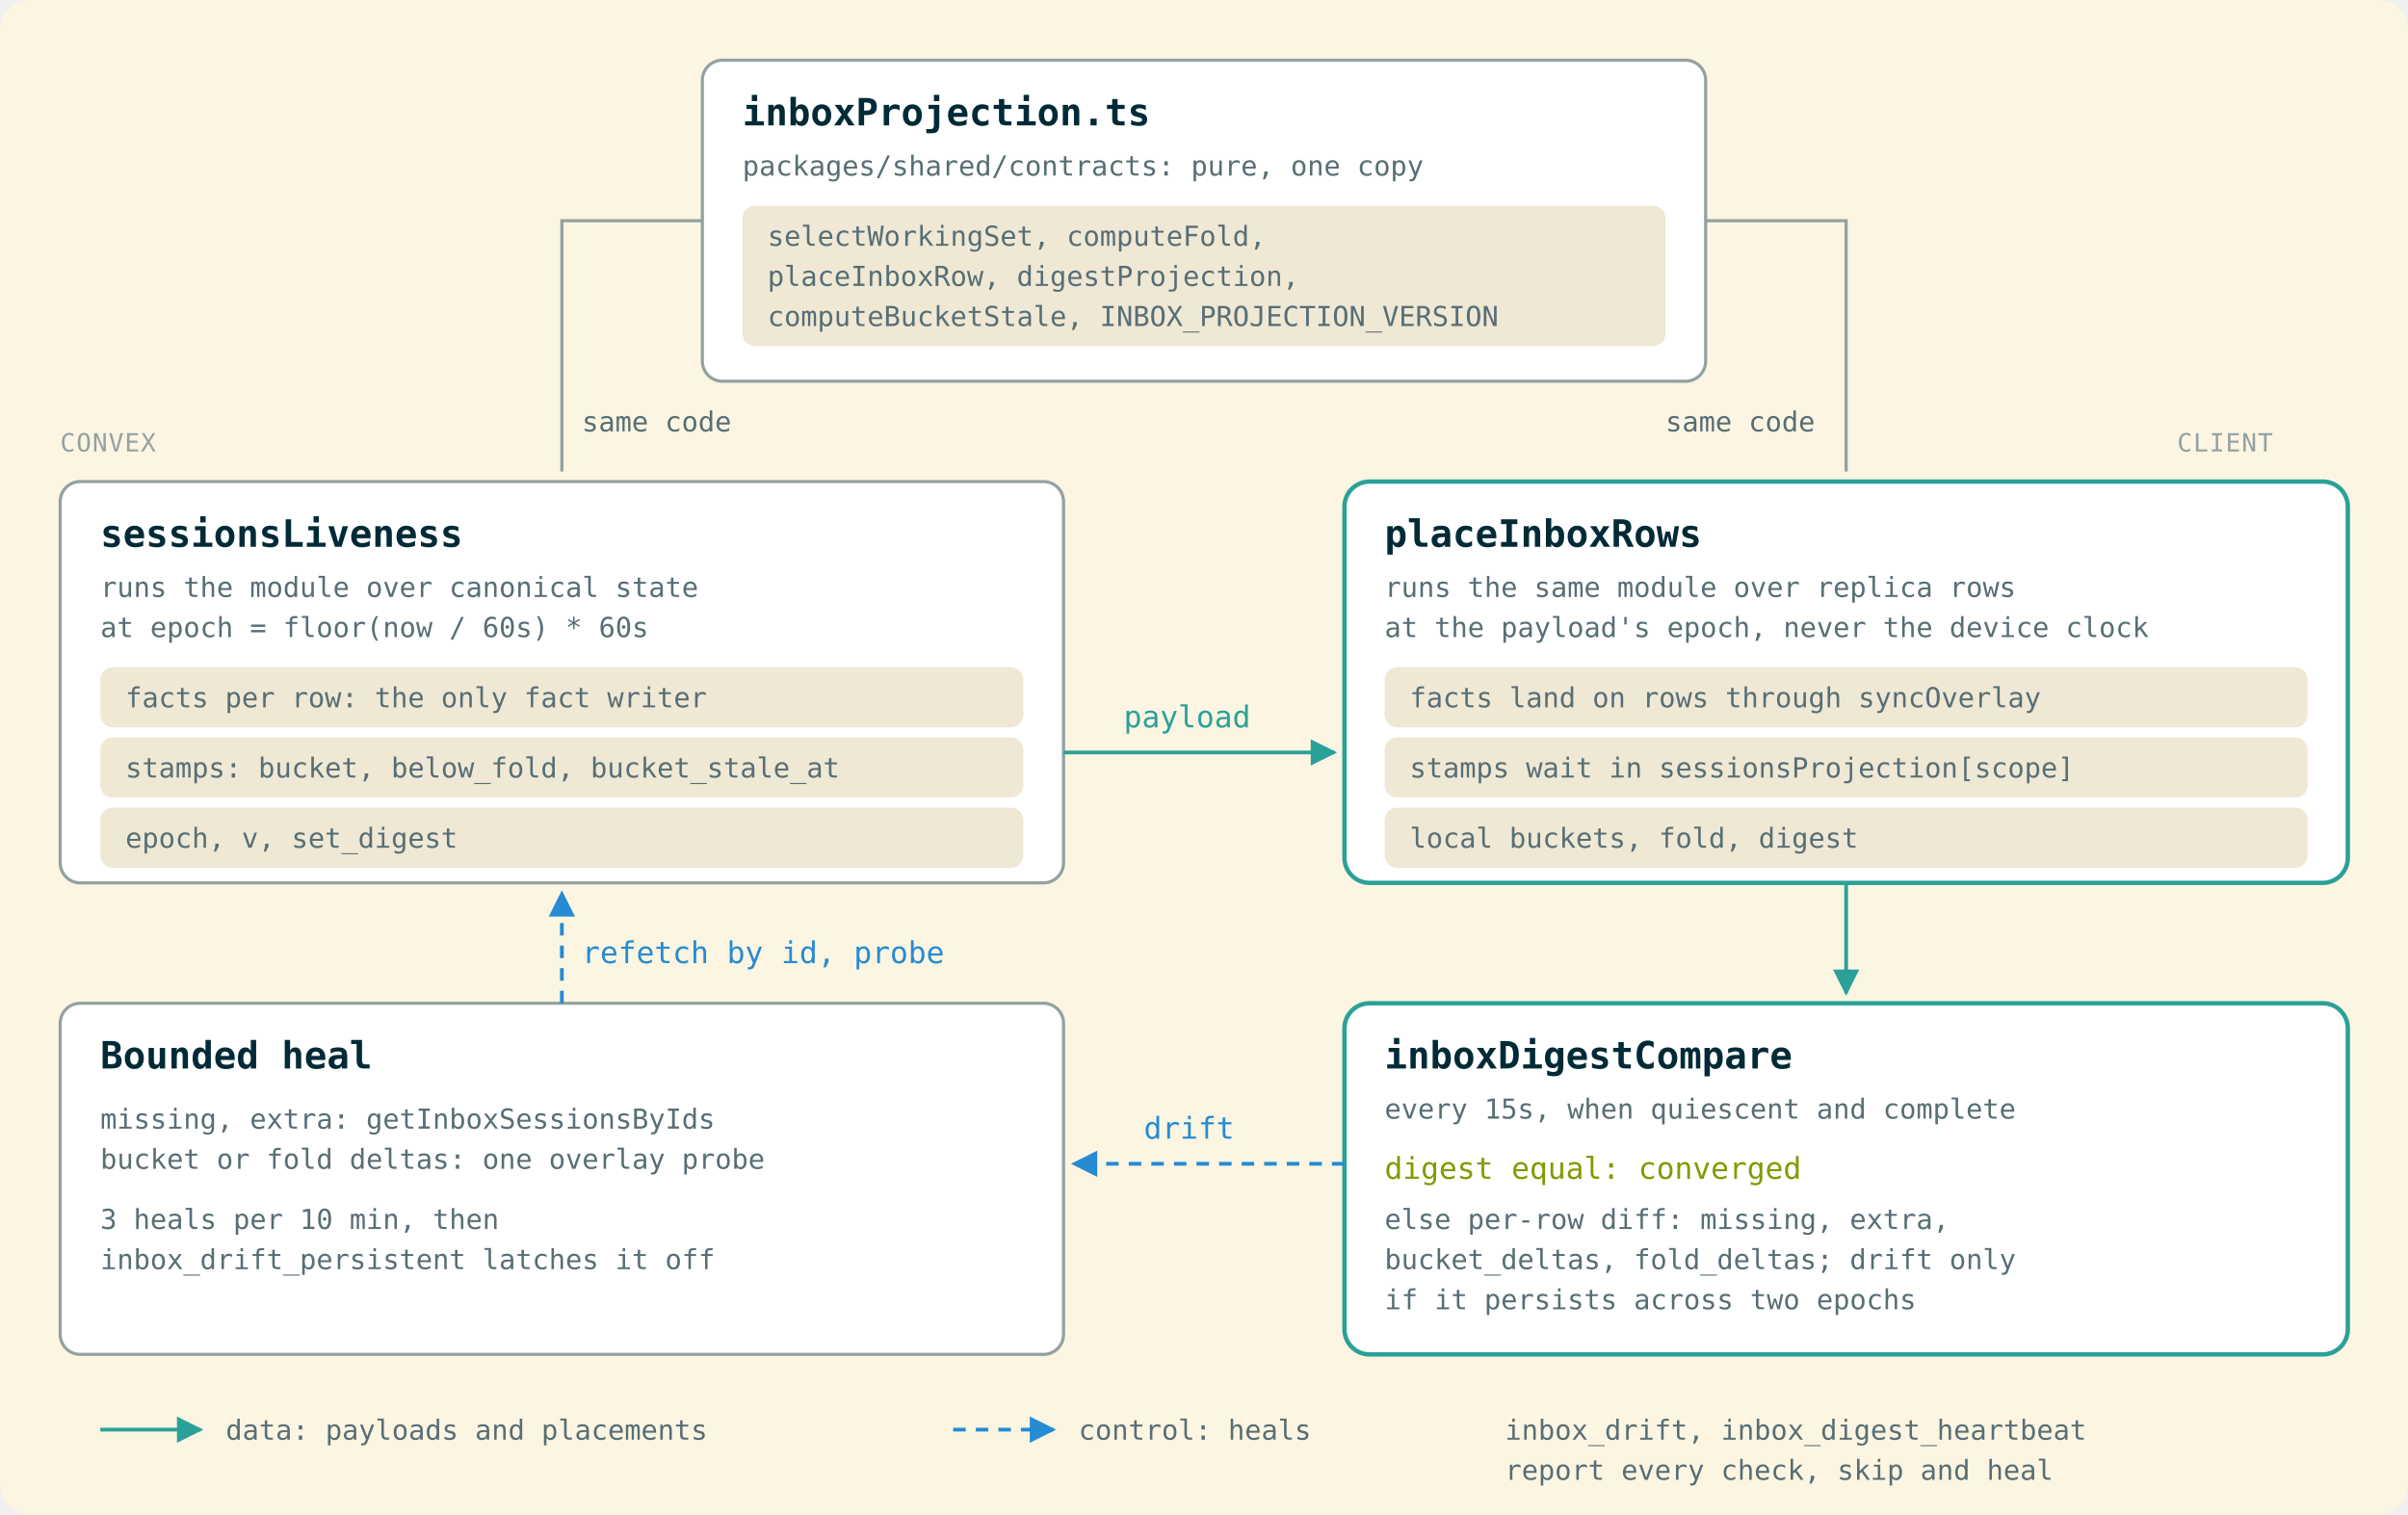
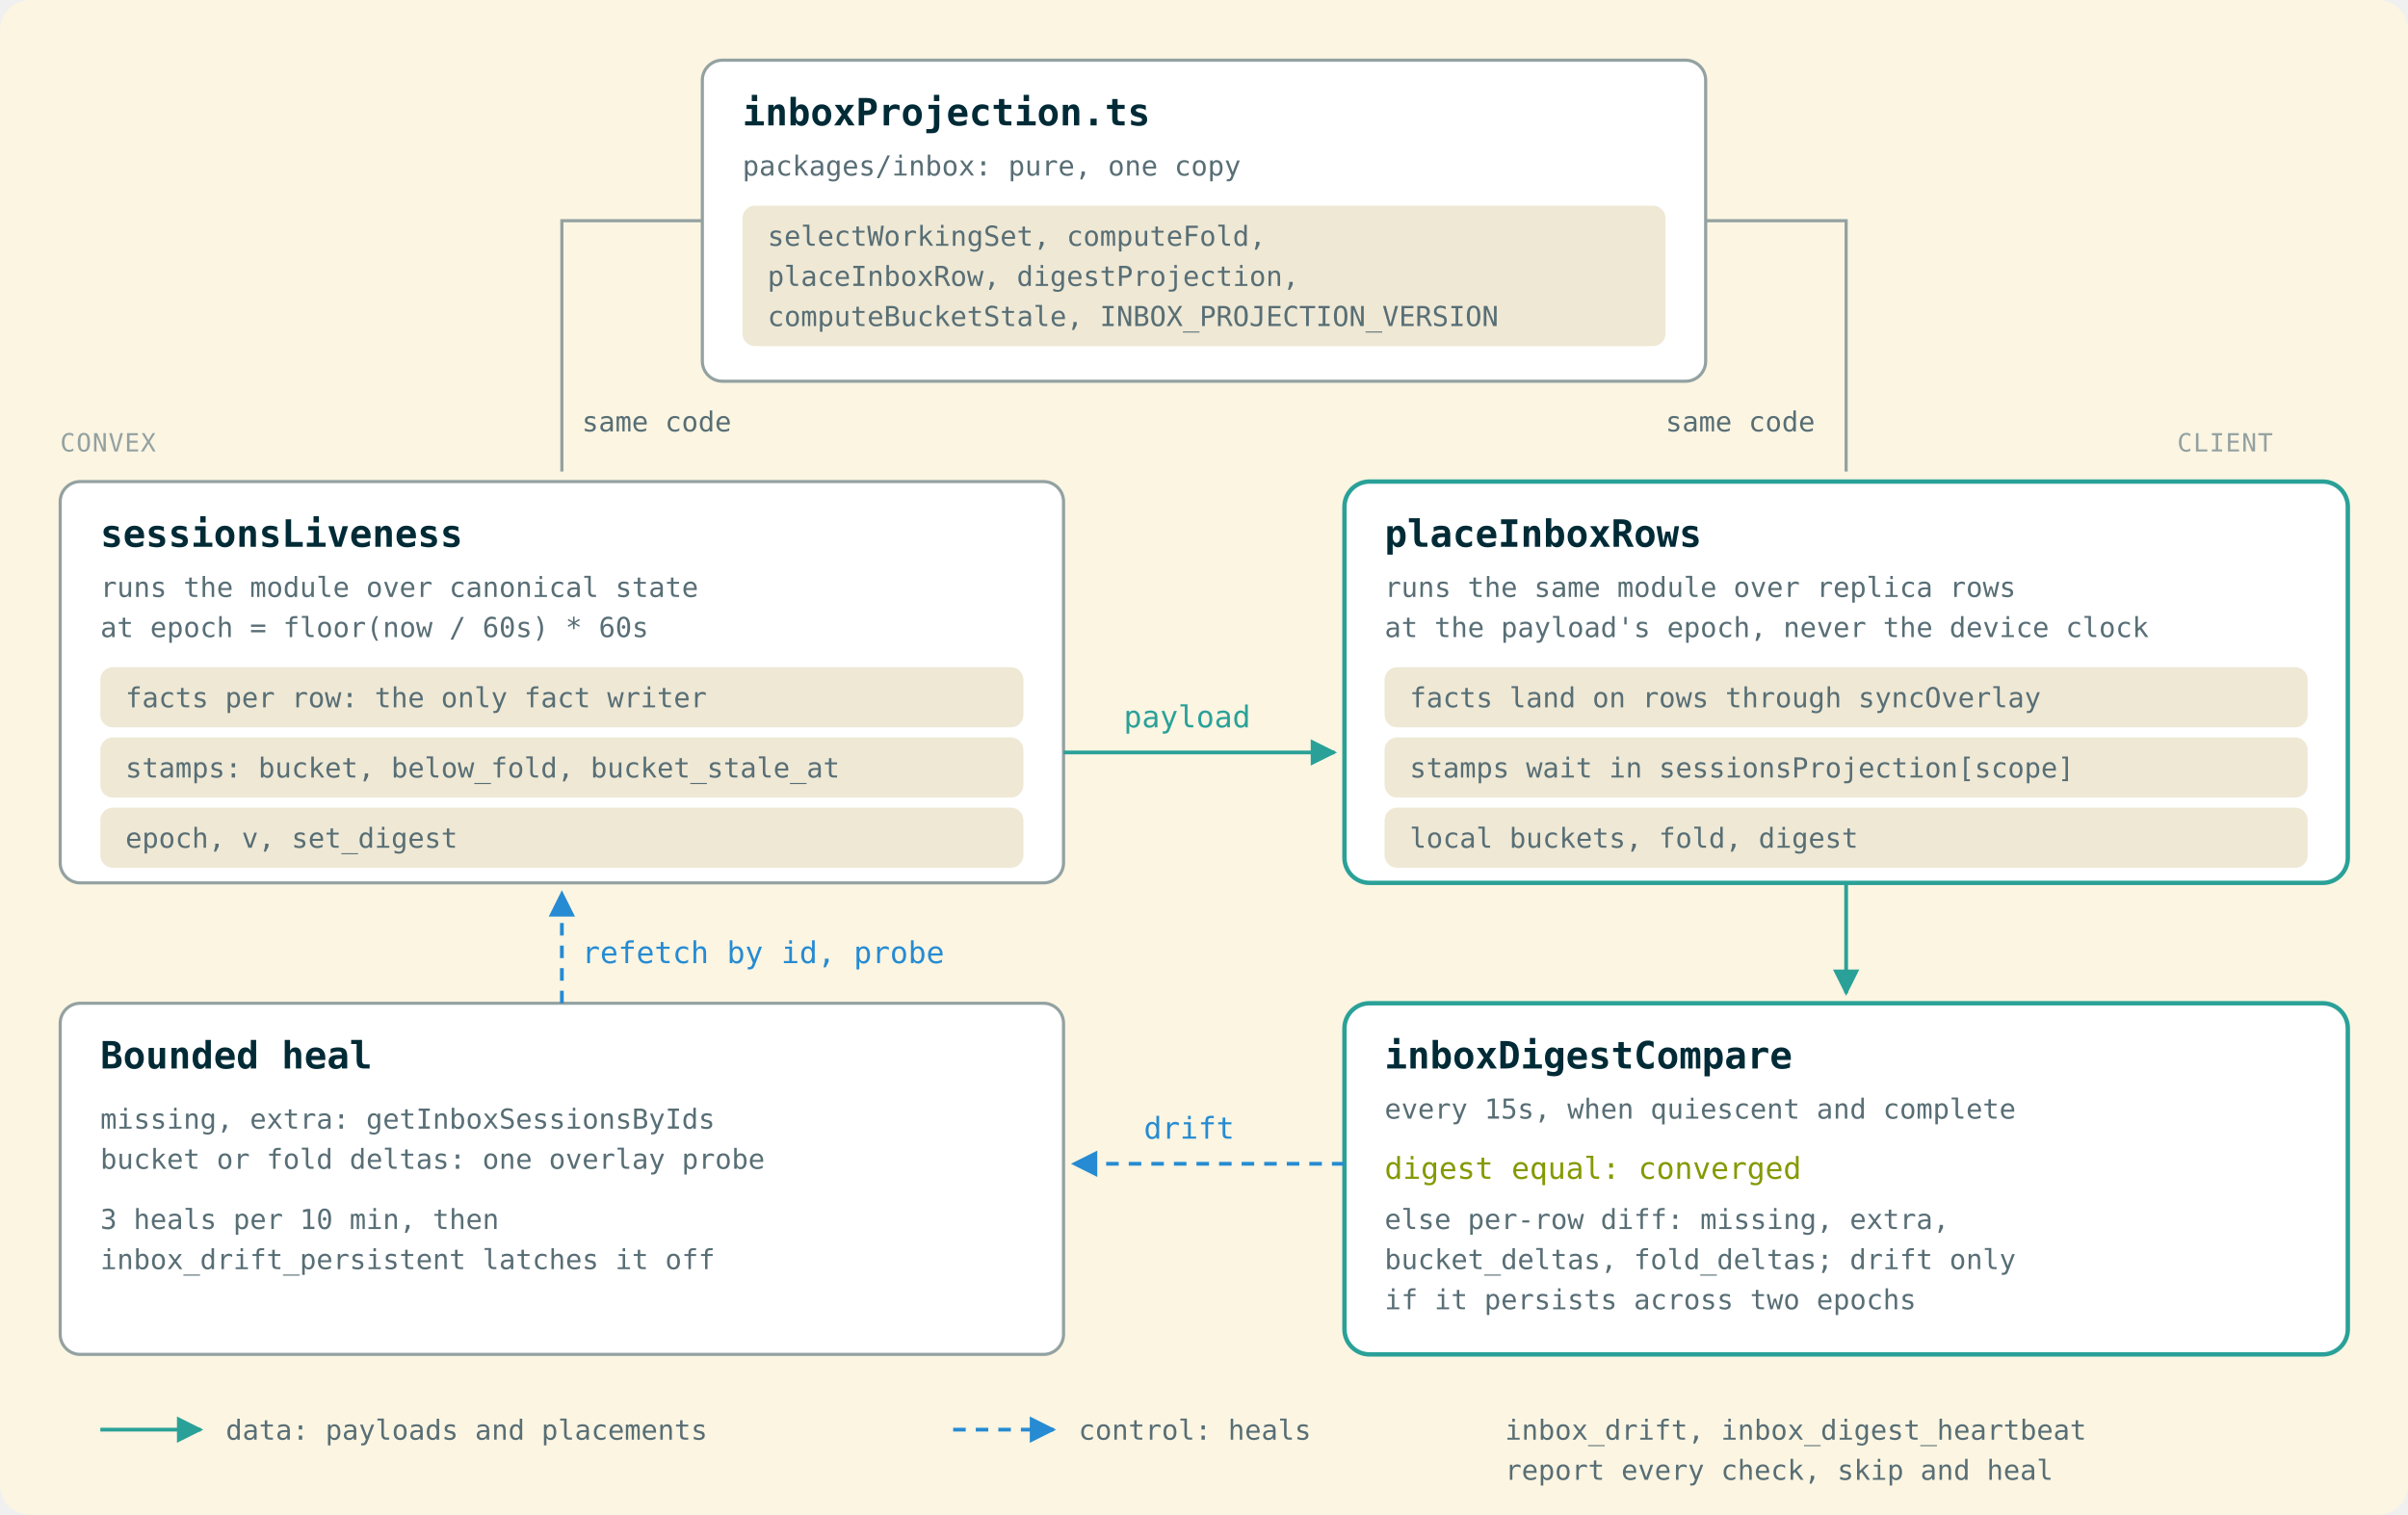
<svg xmlns="http://www.w3.org/2000/svg" viewBox="0 0 960 604" role="img" aria-labelledby="t d">
  <style>
    .page { fill: #FBF5E2 }
    .card { fill: #ffffff; stroke: #93a1a1; stroke-width: 1.25 }
    .inset { fill: #eee8d5; stroke: none }
    .zone { fill: none; stroke: #93a1a1; stroke-width: 1; stroke-dasharray: 3 4 }
    .agent { fill: #ffffff; stroke: #6c71c4; stroke-width: 1.25 }
    .core { fill: #ffffff; stroke: #2aa198; stroke-width: 1.75 }
    .link { stroke: #93a1a1; stroke-width: 1.25; fill: none }
    text { font-family: 'JetBrains Mono', ui-monospace, SFMono-Regular, Menlo, monospace; fill: #002b36 }
    .h { font-size: 15px; font-weight: 600 }
    .l { font-size: 12px }
    .n { font-size: 11px; fill: #586e75 }
    .k { font-size: 10px; fill: #93a1a1; letter-spacing: .04em }
    .data { stroke: #2aa198; stroke-width: 1.5; fill: none }
    .cmd { stroke: #268bd2; stroke-width: 1.5; fill: none; stroke-dasharray: 5 4 }
    .dataLbl { fill: #2aa198 }
    .cmdLbl { fill: #268bd2 }
    .okLbl { fill: #859900 }
    .ah-data { fill: #2aa198 }
    .ah-cmd { fill: #268bd2 }
    .person { fill: #cb4b16 }
    @media (prefers-color-scheme: dark) {
      .page { fill: #002b36 }
      .card, .agent, .core { fill: #08404e }
      .card { stroke: #586e75 }
      .inset { fill: #073642 }
      .zone { stroke: #586e75 }
      .link { stroke: #586e75 }
      text { fill: #fdf6e3 }
      .n { fill: #93a1a1 }
      .k { fill: #657b83 }
      .dataLbl { fill: #2aa198 }
      .cmdLbl { fill: #268bd2 }
      .okLbl { fill: #859900 }
    }
  </style>
  <defs>
    <marker id="aData" viewBox="0 0 10 10" refX="9" refY="5" markerWidth="7" markerHeight="7" orient="auto-start-reverse">
      <path class="ah-data" d="M0 0L10 5L0 10z" />
    </marker>
    <marker id="aCmd" viewBox="0 0 10 10" refX="9" refY="5" markerWidth="7" markerHeight="7" orient="auto-start-reverse">
      <path class="ah-cmd" d="M0 0L10 5L0 10z" />
    </marker>
  </defs>
  <rect class="page" width="960" height="604" rx="12" />
  <rect class="card" x="280" y="24" width="400" height="128" rx="8" />
  <text class="h" x="296" y="50">inboxProjection.ts</text>
-   <text class="n" x="296" y="70">packages/shared/contracts: pure, one copy</text>
+   <text class="n" x="296" y="70">packages/inbox: pure, one copy</text>
  <rect class="inset" x="296" y="82" width="368" height="56" rx="5" />
  <text class="n" x="306" y="98">selectWorkingSet, computeFold,</text>
  <text class="n" x="306" y="114">placeInboxRow, digestProjection,</text>
  <text class="n" x="306" y="130">computeBucketStale, INBOX_PROJECTION_VERSION</text>
  <path class="link" d="M280 88 H224 V188" />
  <path class="link" d="M680 88 H736 V188" />
  <text class="n" x="232" y="172">same code</text>
  <text class="n" x="664" y="172">same code</text>
  <text class="k" x="24" y="180">CONVEX</text>
  <text class="k" x="868" y="180">CLIENT</text>
  <rect class="card" x="24" y="192" width="400" height="160" rx="8" />
  <text class="h" x="40" y="218">sessionsLiveness</text>
  <text class="n" x="40" y="238">runs the module over canonical state</text>
  <text class="n" x="40" y="254">at epoch = floor(now / 60s) * 60s</text>
  <rect class="inset" x="40" y="266" width="368" height="24" rx="5" />
  <text class="n" x="50" y="282">facts per row: the only fact writer</text>
  <rect class="inset" x="40" y="294" width="368" height="24" rx="5" />
  <text class="n" x="50" y="310">stamps: bucket, below_fold, bucket_stale_at</text>
  <rect class="inset" x="40" y="322" width="368" height="24" rx="5" />
  <text class="n" x="50" y="338">epoch, v, set_digest</text>
  <path class="data" d="M424 300 H532" marker-end="url(#aData)" />
  <text class="l dataLbl" x="448" y="290">payload</text>
  <rect class="core" x="536" y="192" width="400" height="160" rx="10" />
  <text class="h" x="552" y="218">placeInboxRows</text>
  <text class="n" x="552" y="238">runs the same module over replica rows</text>
  <text class="n" x="552" y="254">at the payload's epoch, never the device clock</text>
  <rect class="inset" x="552" y="266" width="368" height="24" rx="5" />
  <text class="n" x="562" y="282">facts land on rows through syncOverlay</text>
  <rect class="inset" x="552" y="294" width="368" height="24" rx="5" />
  <text class="n" x="562" y="310">stamps wait in sessionsProjection[scope]</text>
  <rect class="inset" x="552" y="322" width="368" height="24" rx="5" />
  <text class="n" x="562" y="338">local buckets, fold, digest</text>
  <path class="data" d="M736 352 V396" marker-end="url(#aData)" />
  <rect class="core" x="536" y="400" width="400" height="140" rx="10" />
  <text class="h" x="552" y="426">inboxDigestCompare</text>
  <text class="n" x="552" y="446">every 15s, when quiescent and complete</text>
  <text class="l okLbl" x="552" y="470">digest equal: converged</text>
  <text class="n" x="552" y="490">else per-row diff: missing, extra,</text>
  <text class="n" x="552" y="506">bucket_deltas, fold_deltas; drift only</text>
  <text class="n" x="552" y="522">if it persists across two epochs</text>
  <path class="cmd" d="M536 464 H428" marker-end="url(#aCmd)" />
  <text class="l cmdLbl" x="456" y="454">drift</text>
  <rect class="card" x="24" y="400" width="400" height="140" rx="8" />
  <text class="h" x="40" y="426">Bounded heal</text>
  <text class="n" x="40" y="450">missing, extra: getInboxSessionsByIds</text>
  <text class="n" x="40" y="466">bucket or fold deltas: one overlay probe</text>
  <text class="n" x="40" y="490">3 heals per 10 min, then</text>
  <text class="n" x="40" y="506">inbox_drift_persistent latches it off</text>
  <path class="cmd" d="M224 400 V356" marker-end="url(#aCmd)" />
  <text class="l cmdLbl" x="232" y="384">refetch by id, probe</text>
  <path class="data" d="M40 570 H80" marker-end="url(#aData)" />
  <text class="n" x="90" y="574">data: payloads and placements</text>
  <path class="cmd" d="M380 570 H420" marker-end="url(#aCmd)" />
  <text class="n" x="430" y="574">control: heals</text>
  <text class="n" x="600" y="574">inbox_drift, inbox_digest_heartbeat</text>
  <text class="n" x="600" y="590">report every check, skip and heal</text>
</svg>
